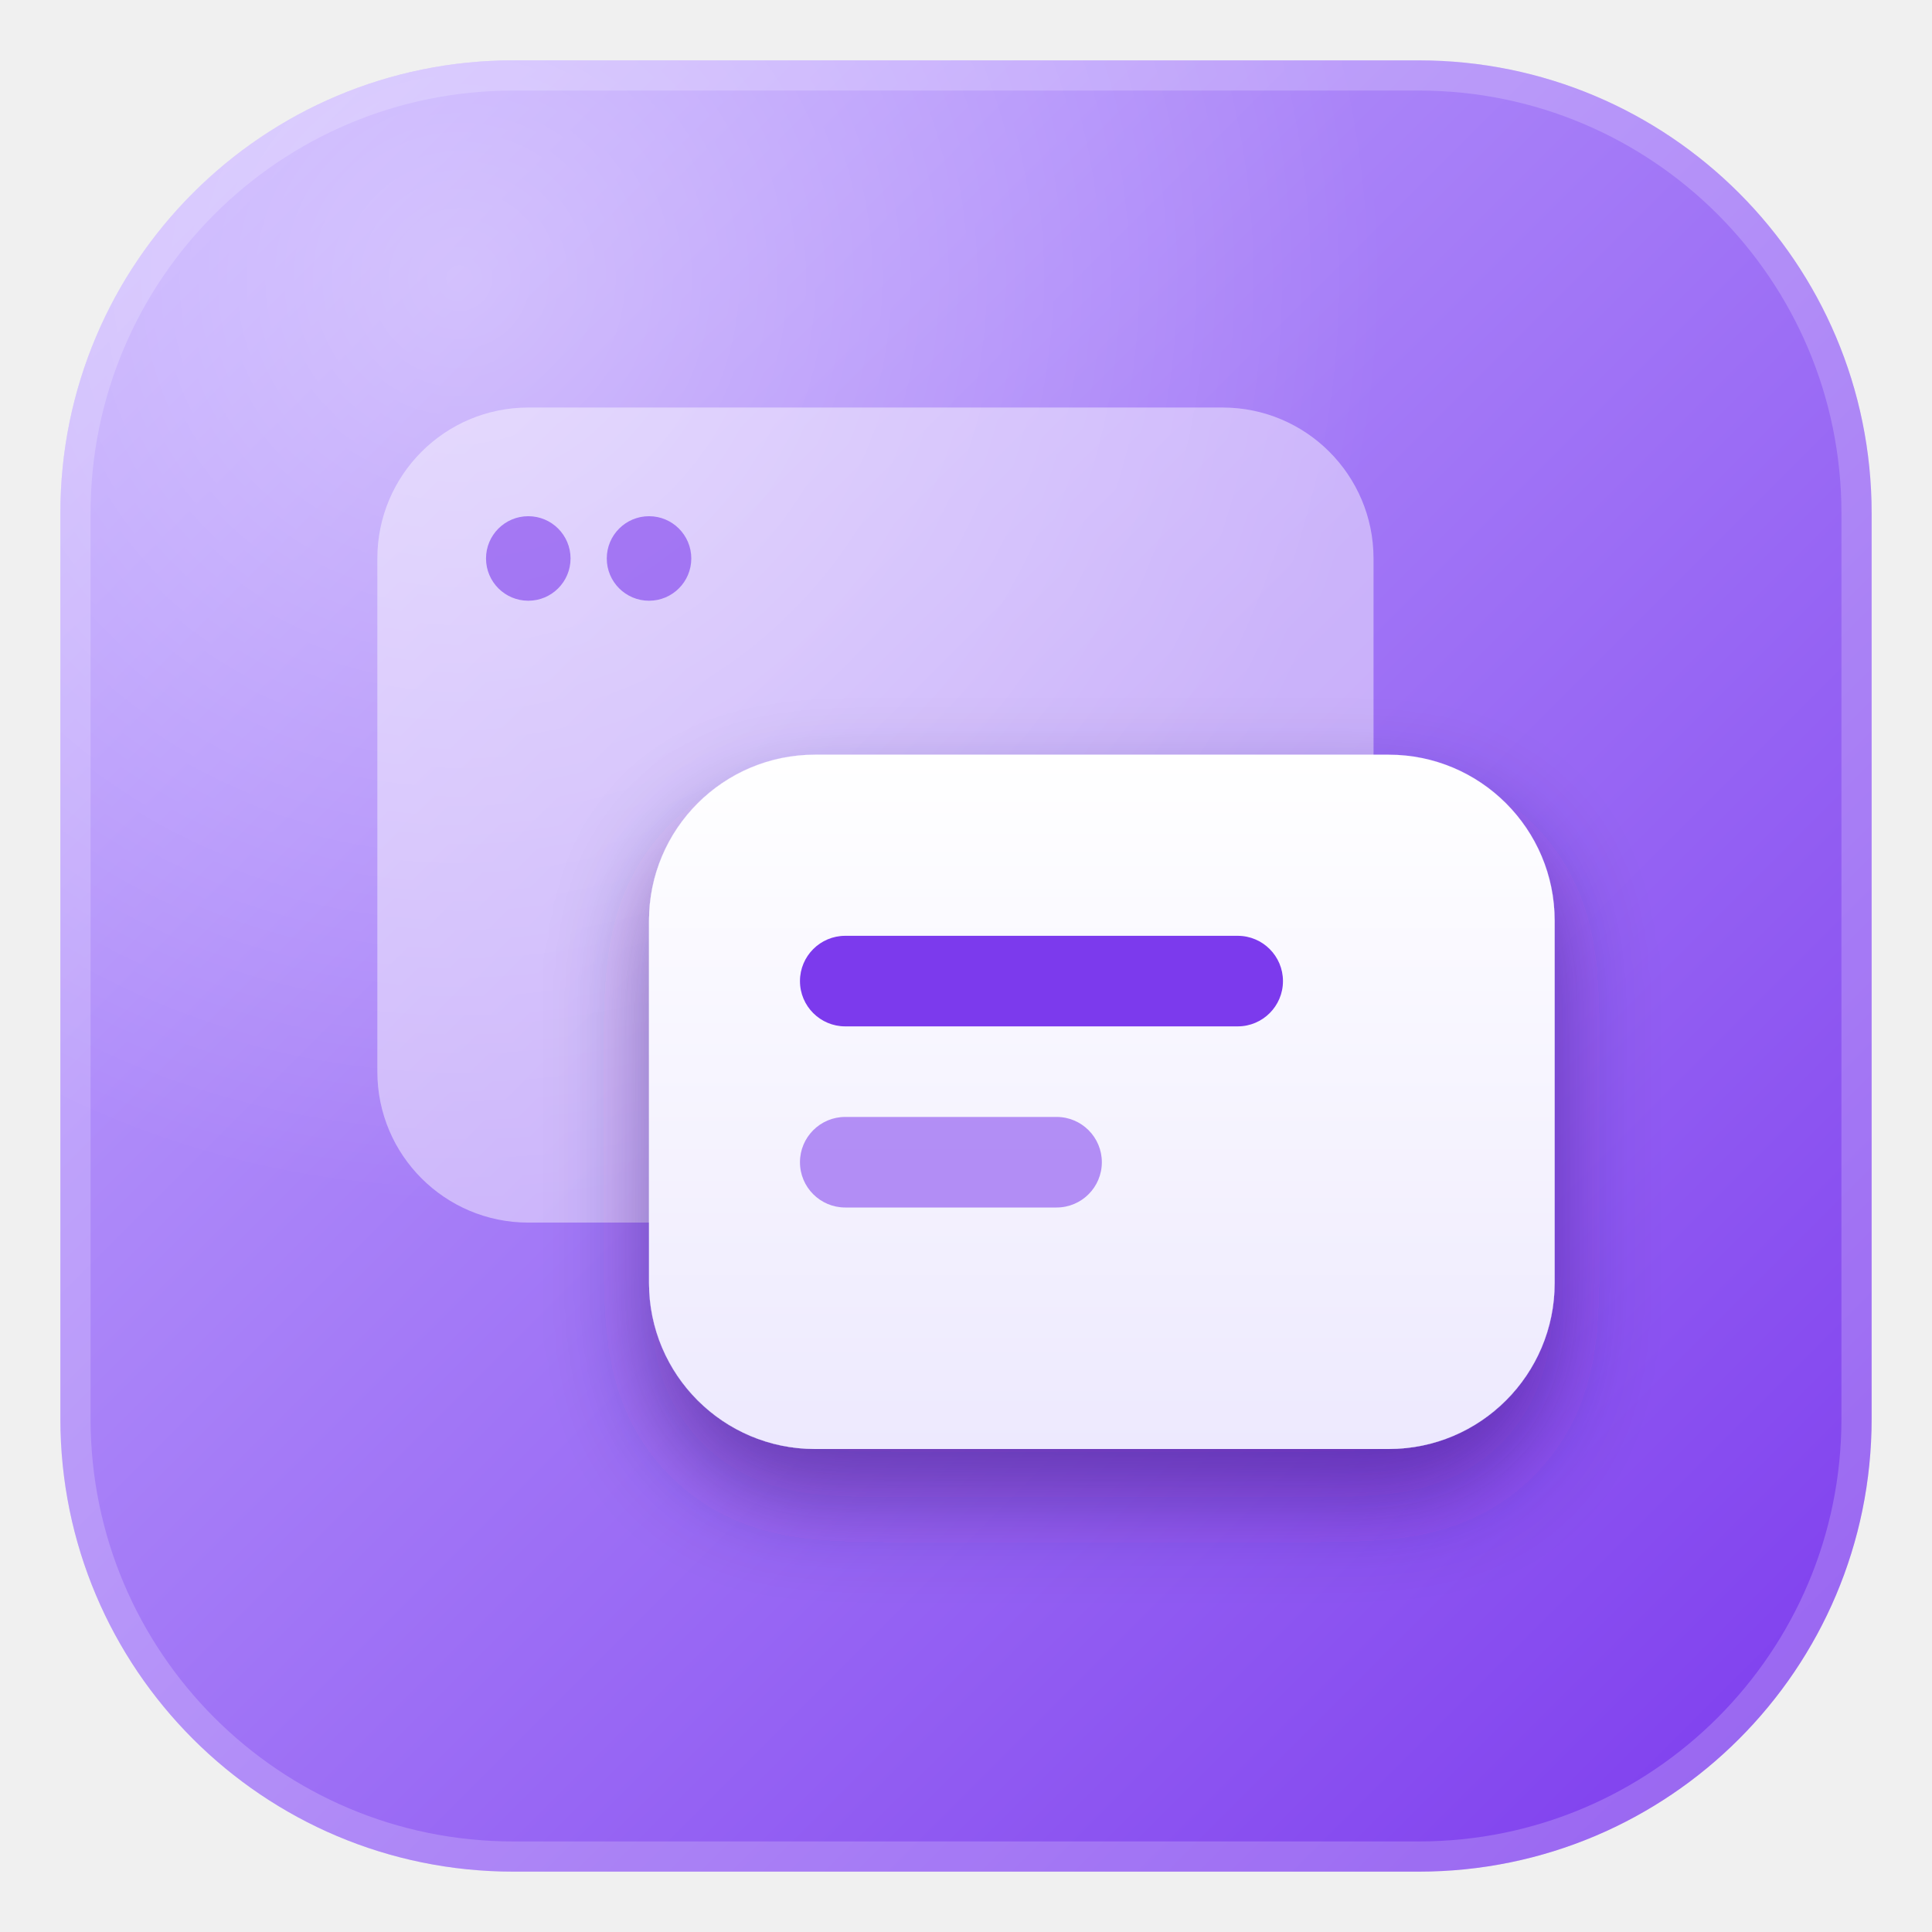
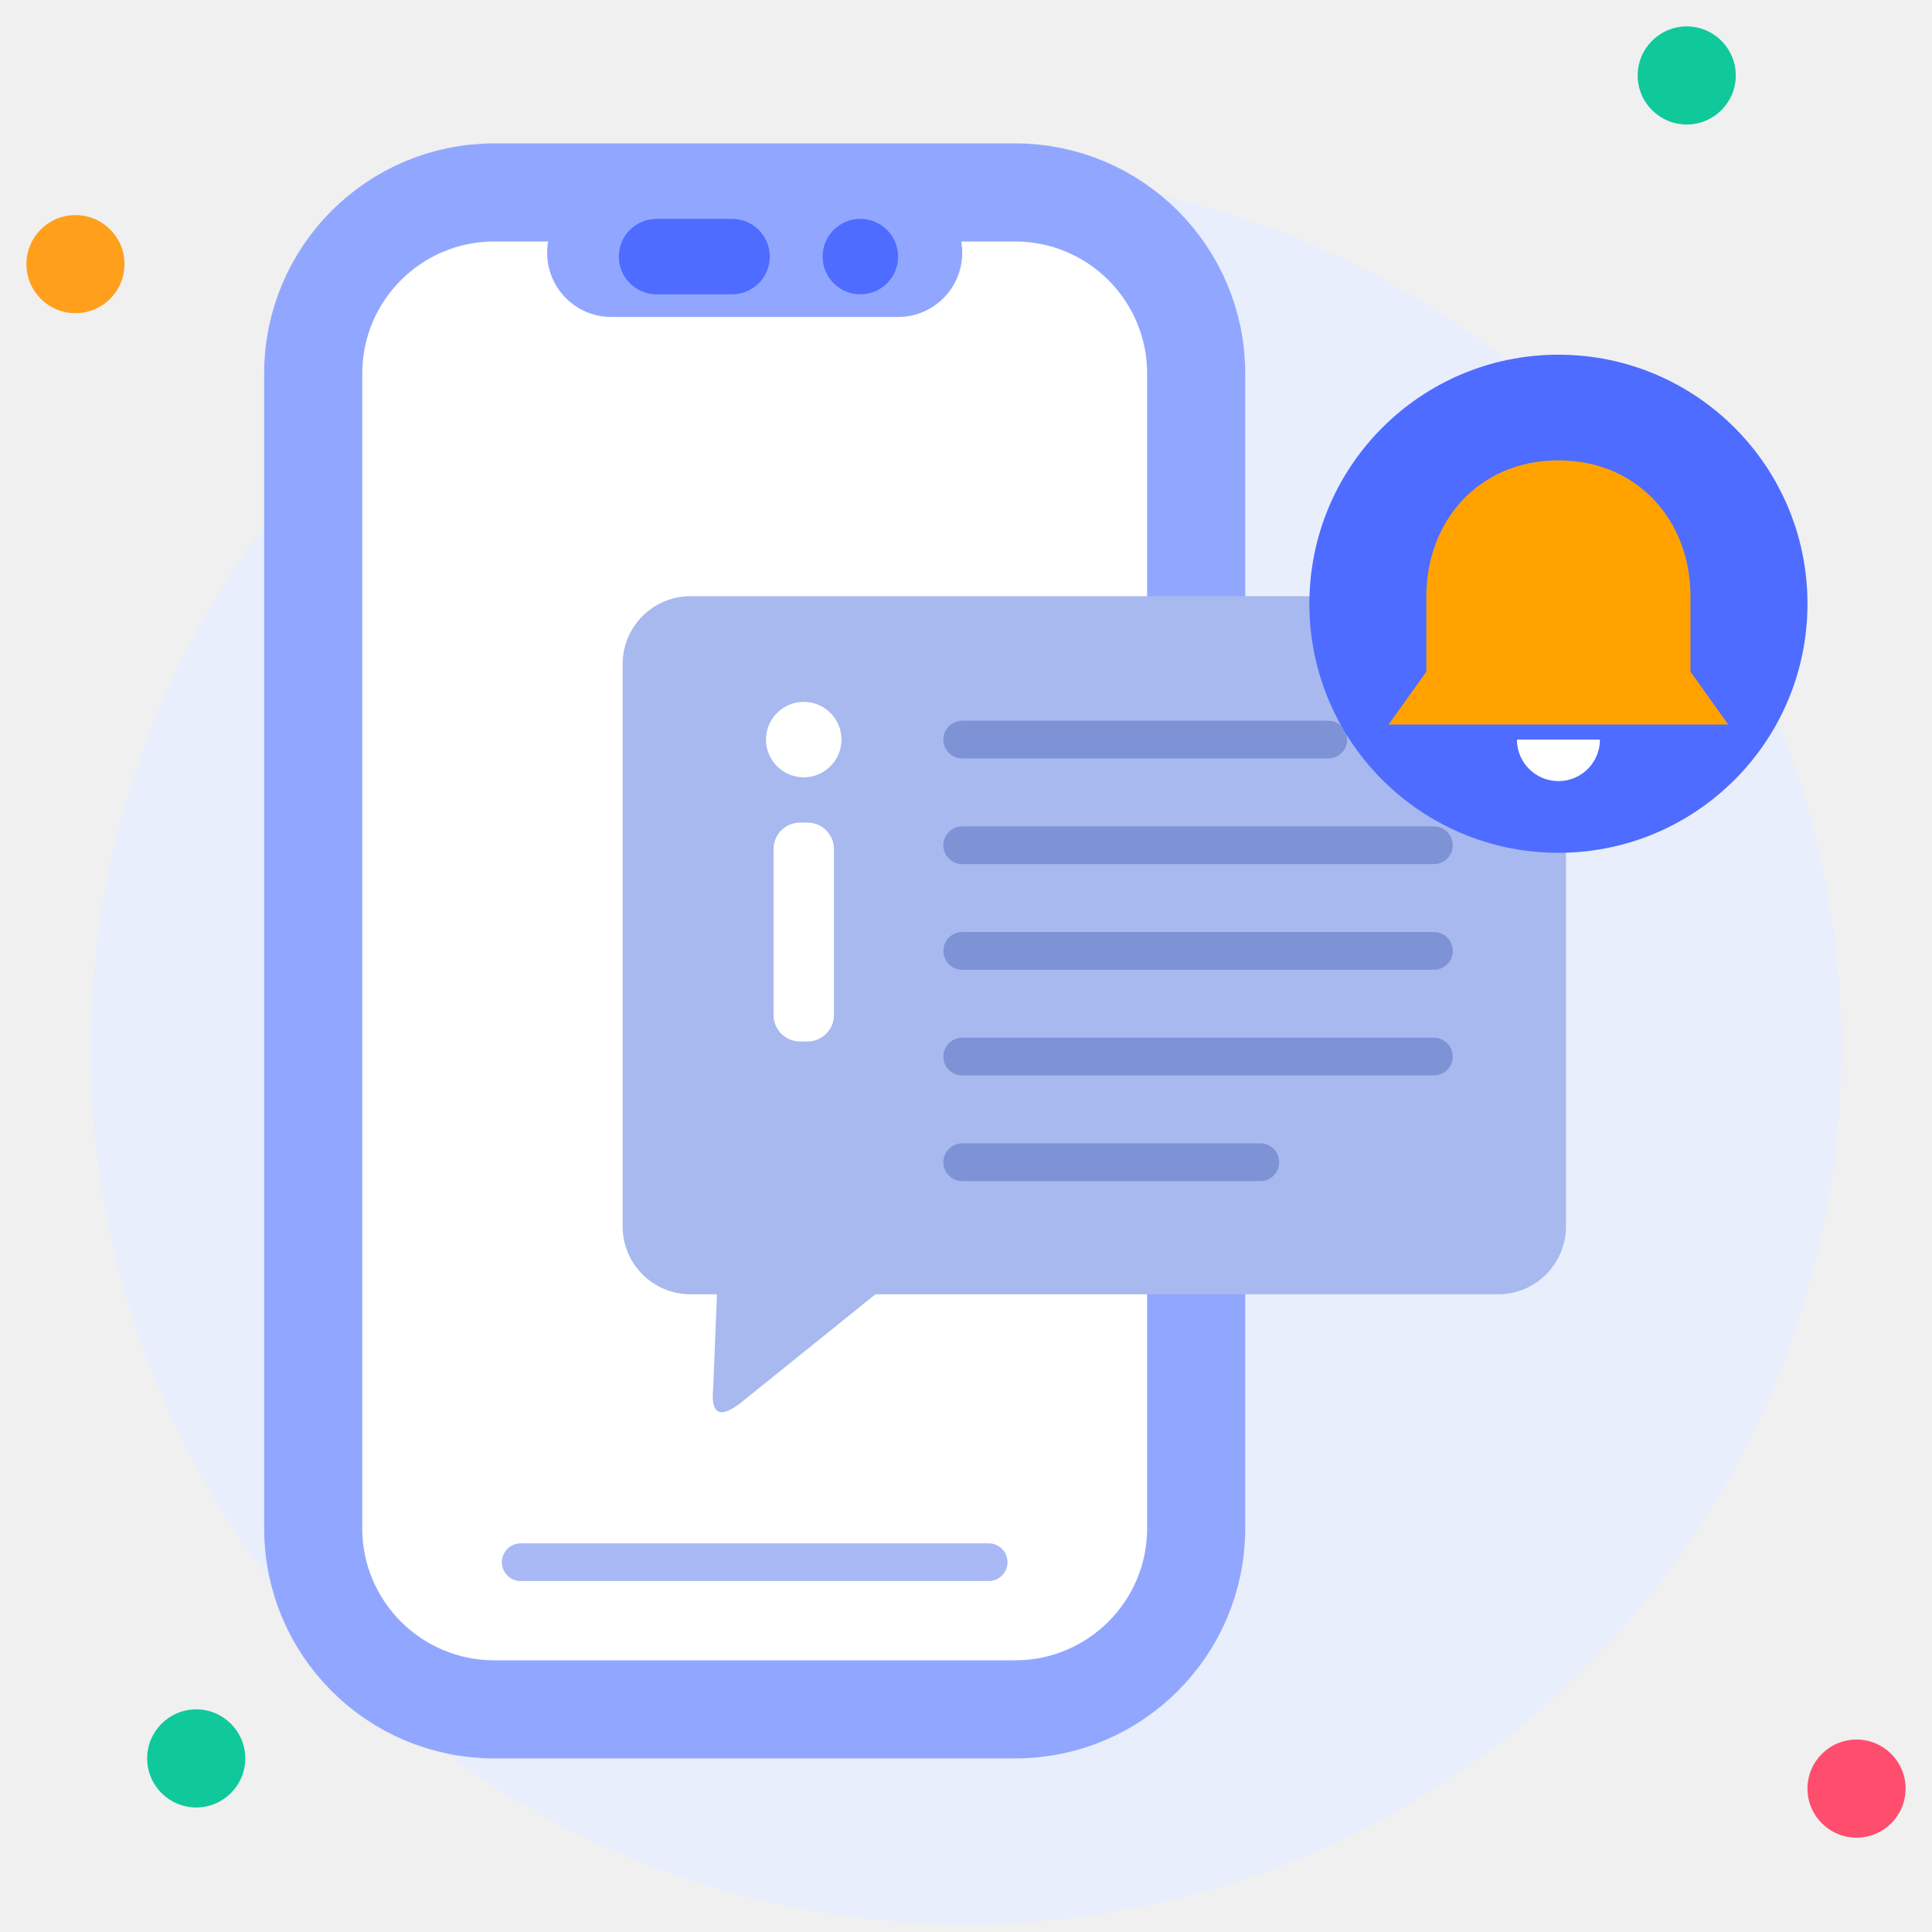
- <svg xmlns="http://www.w3.org/2000/svg" viewBox="0 0 64 64" width="256" height="256" role="img" aria-label="Quantalog Popups">
-   <defs>
-     <linearGradient id="t" x1="0" y1="0" x2="1" y2="1">
-       <stop offset="0" stop-color="#C4AEFF" />
-       <stop offset="1" stop-color="#7C3AED" />
-     </linearGradient>
-     <radialGradient id="h" cx="0.22" cy="0.12" r="0.85">
-       <stop offset="0" stop-color="#FFFFFF" stop-opacity="0.38" />
-       <stop offset="0.6" stop-color="#FFFFFF" stop-opacity="0" />
-     </radialGradient>
-     <linearGradient id="w" x1="0" y1="0" x2="0" y2="1">
-       <stop offset="0" stop-color="#FFFFFF" />
-       <stop offset="1" stop-color="#EDE9FE" />
-     </linearGradient>
-     <filter id="d" x="-30%" y="-30%" width="160%" height="160%">
-       <feDropShadow dx="0" dy="1.6" stdDeviation="1.6" flood-color="#2E1065" flood-opacity="0.45" />
-     </filter>
-   </defs>
-   <rect x="2" y="2" width="60" height="60" rx="15" fill="url(#t)" />
-   <rect x="2" y="2" width="60" height="60" rx="15" fill="url(#h)" />
-   <rect x="2.5" y="2.5" width="59" height="59" rx="14.5" fill="none" stroke="#FFFFFF" stroke-opacity="0.2" />
-   <rect x="12.5" y="13.5" width="33" height="27" rx="5" fill="#FFFFFF" opacity="0.45" />
-   <circle cx="17.5" cy="18.5" r="1.4" fill="#7C3AED" opacity="0.6" />
-   <circle cx="21.5" cy="18.5" r="1.4" fill="#7C3AED" opacity="0.6" />
-   <rect x="21.5" y="25" width="30" height="23" rx="5.5" fill="url(#w)" filter="url(#d)" />
-   <rect x="26.5" y="31" width="16" height="3" rx="1.5" fill="#7C3AED" />
-   <rect x="26.5" y="37" width="10" height="3" rx="1.5" fill="#7C3AED" opacity="0.55" />
+ <svg xmlns="http://www.w3.org/2000/svg" viewBox="0 0 512 512" width="256" height="256" role="img" aria-label="Quantalog Popups">
+   <circle cx="256" cy="278" r="232" fill="#E8EEFB" />
+   <rect x="83" y="51" width="234" height="402" rx="48" fill="#FFFFFF" stroke="#91A7FF" stroke-width="26" />
+   <rect x="145" y="50" width="110" height="34" rx="17" fill="#91A7FF" />
+   <rect x="164" y="58" width="40" height="20" rx="10" fill="#4E6CFF" />
+   <circle cx="228" cy="68" r="10" fill="#4E6CFF" />
+   <path d="M138 414H262" stroke="#A9B9F5" stroke-width="10" stroke-linecap="round" />
+   <path d="M183 158H397A18 18 0 0 1 415 176V325A18 18 0 0 1 397 343H232L196 372Q188 378 189 368L190 343H183A18 18 0 0 1 165 325V176A18 18 0 0 1 183 158Z" fill="#A7B9EE" />
+   <circle cx="213" cy="196" r="10" fill="#FFFFFF" />
+   <rect x="205" y="218" width="16" height="58" rx="7" fill="#FFFFFF" />
+   <path d="M255 196H352M255 224H380M255 252H380M255 280H380M255 308H334" stroke="#7E92D6" stroke-width="10" stroke-linecap="round" />
+   <circle cx="413" cy="160" r="66" fill="#4E6CFF" />
+   <path d="M413 122C392 122 378 138 378 158V178L368 192H458L448 178V158C448 138 434 122 413 122Z" fill="#FFA200" />
+   <path d="M402 196A11 11 0 0 0 424 196Z" fill="#FFFFFF" />
+   <circle cx="20" cy="70" r="13" fill="#FF9F1C" />
+   <circle cx="447" cy="20" r="13" fill="#10C99A" />
+   <circle cx="52" cy="466" r="13" fill="#10C99A" />
+   <circle cx="492" cy="474" r="13" fill="#FF4D6D" />
</svg>
